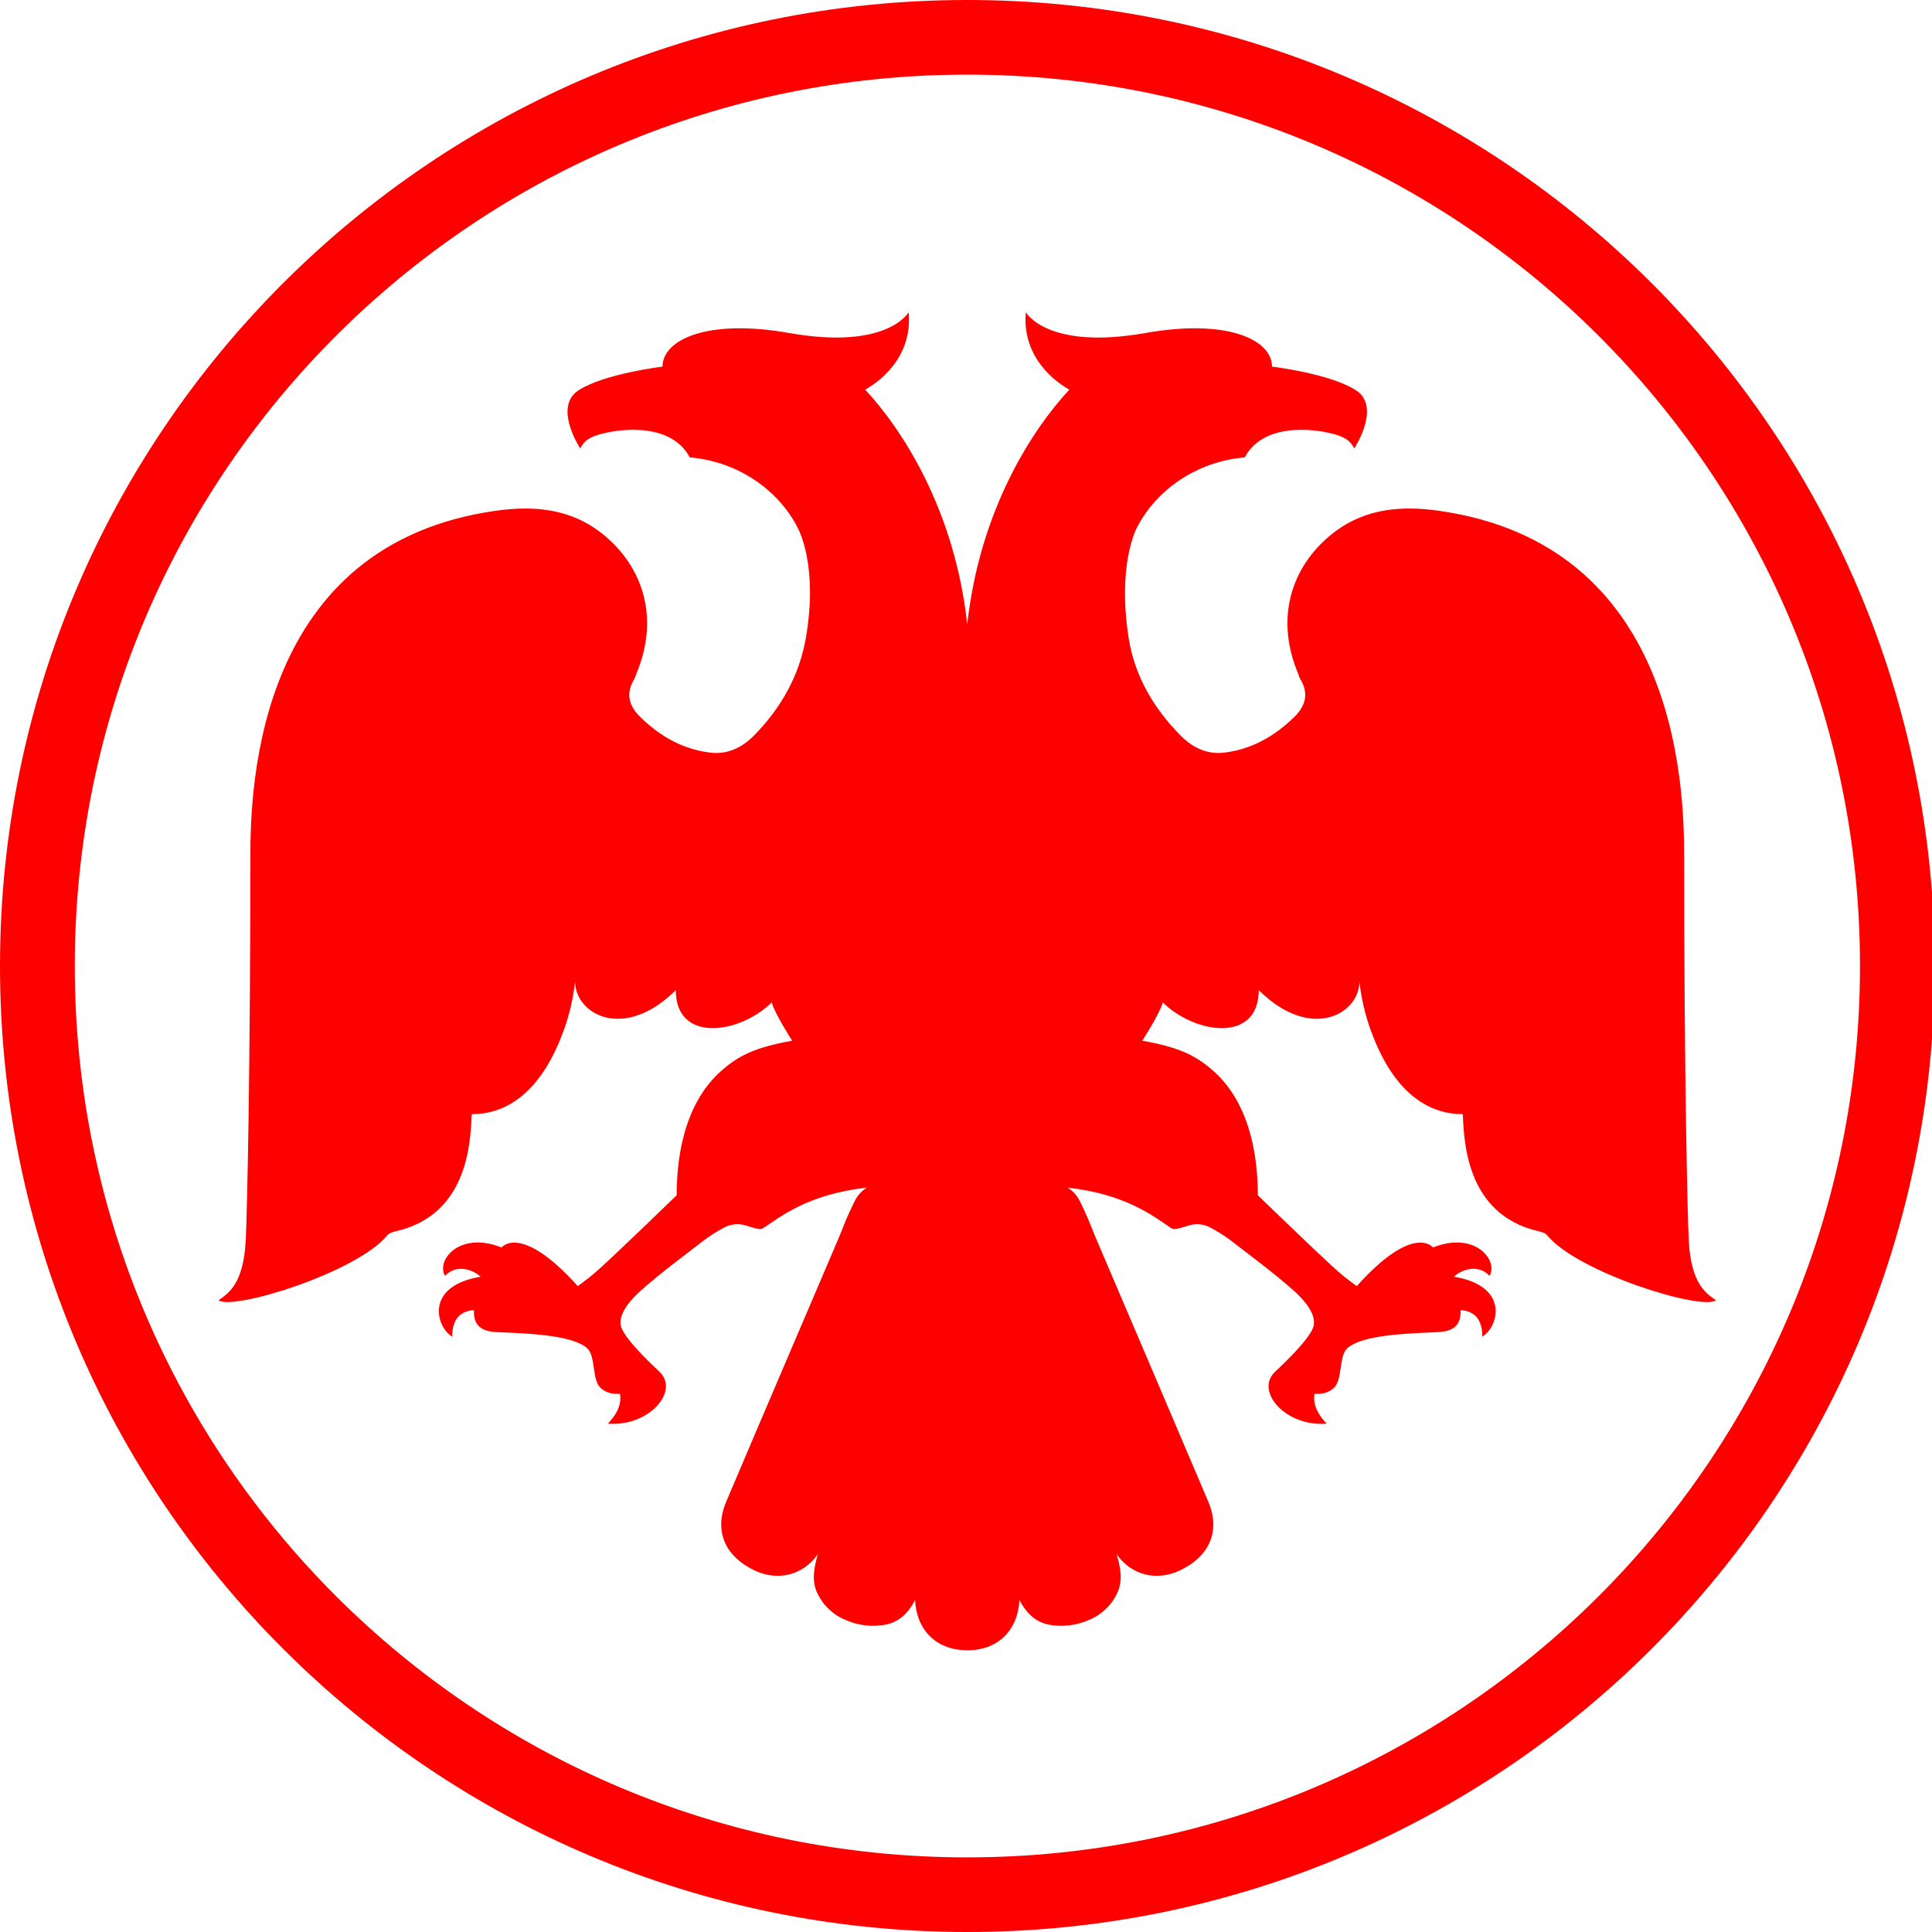
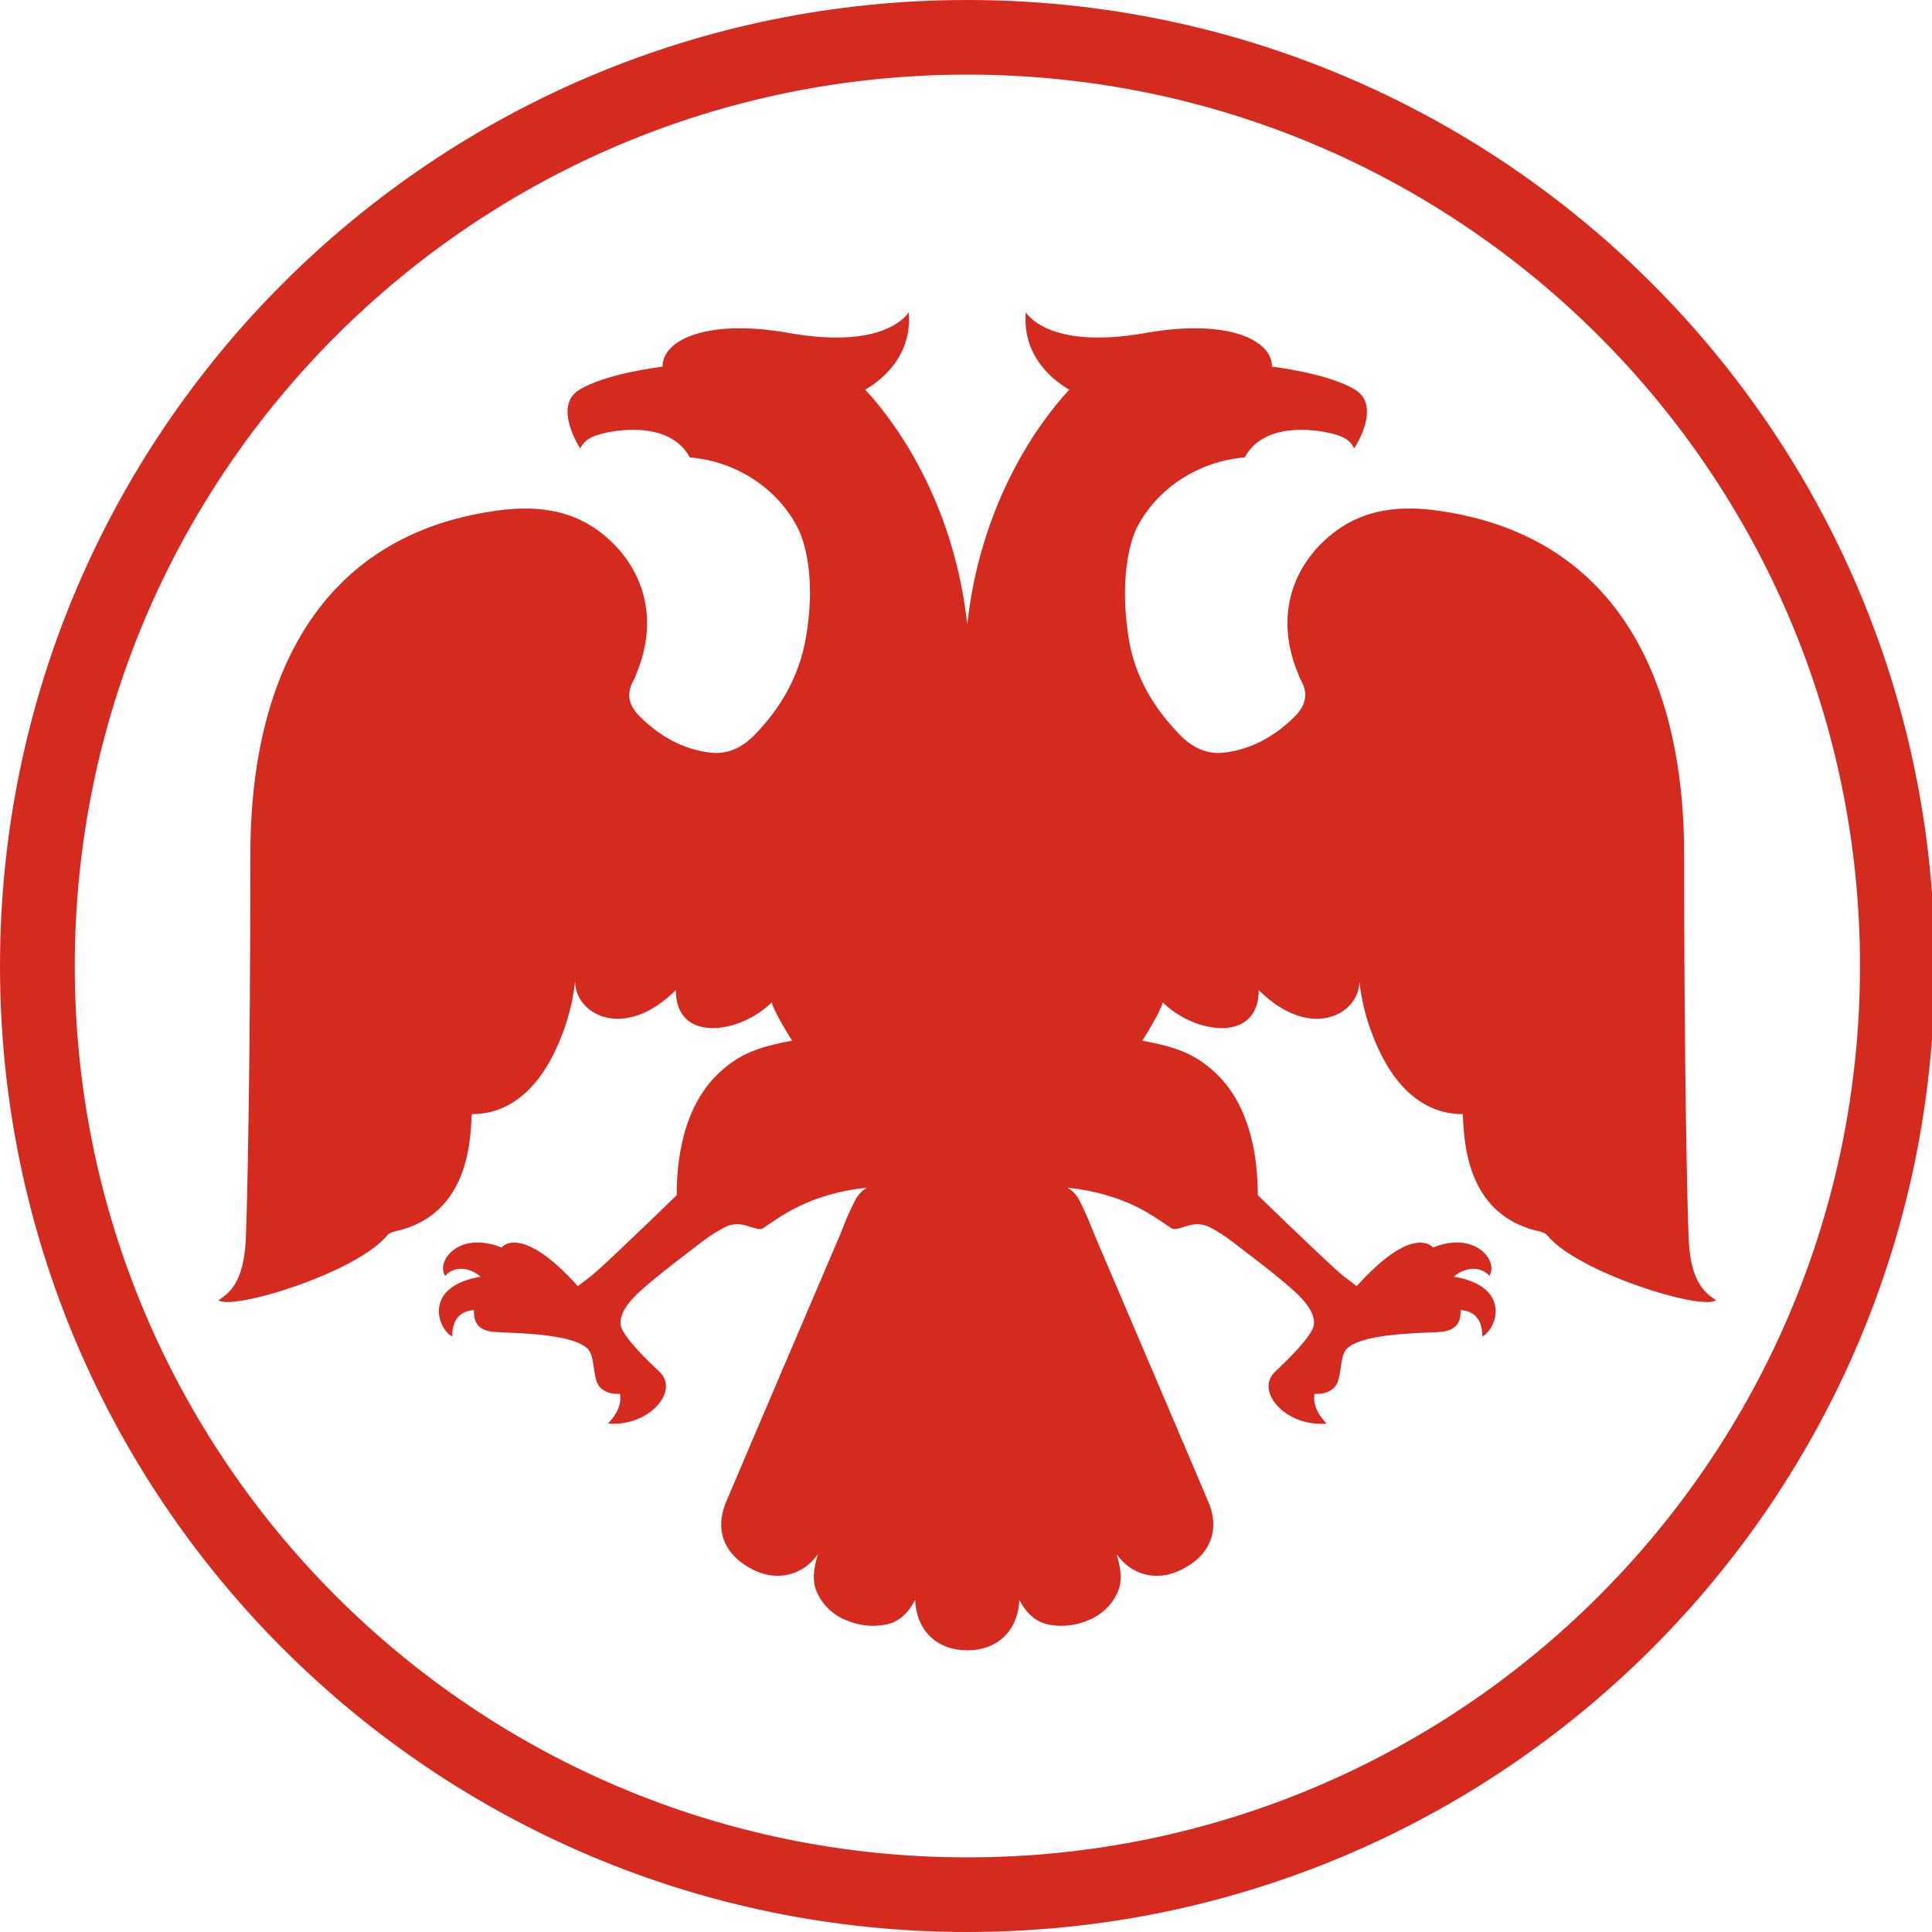
<svg xmlns="http://www.w3.org/2000/svg" width="48" height="48" id="svg4">
  <defs id="defs8" />
-   <path d="m 24.031,46.146 c 12.251,0 22.18,-9.915 22.18,-22.146 0,-12.232 -9.929,-22.146 -22.18,-22.146 -12.247,0 -22.173,9.914 -22.173,22.146 0,12.23 9.926,22.146 22.173,22.146 z M 24.031,0 c 13.279,0 24.037,10.746 24.037,24 0,13.254 -10.76,24 -24.037,24 C 10.761,48 0,37.254 0,24 0,10.746 10.76,0 24.031,0 Z m 0,41 c -0.79,0 -1.266,-0.527 -1.295,-1.248 -0.173,0.325 -0.396,0.545 -0.732,0.612 -0.334,0.062 -0.679,0.023 -0.99,-0.114 -0.307,-0.123 -0.557,-0.356 -0.701,-0.654 -0.15,-0.304 -0.1,-0.617 0.007,-0.982 -0.372,0.53 -1,0.668 -1.553,0.412 -0.758,-0.352 -1.034,-0.991 -0.723,-1.72 0.936,-2.208 1.867,-4.376 2.807,-6.581 0.085,-0.2 0.157,-0.407 0.251,-0.606 0.084,-0.177 0.137,-0.307 0.216,-0.414 0.06,-0.08 0.135,-0.148 0.221,-0.199 -1.454,0.159 -2.153,0.728 -2.538,0.98 -0.102,0.068 -0.096,0.078 -0.489,-0.044 -0.174,-0.051 -0.361,-0.03 -0.521,0.056 -0.178,0.094 -0.349,0.202 -0.51,0.323 -0.521,0.404 -1.053,0.794 -1.546,1.23 -0.23,0.204 -0.56,0.551 -0.515,0.865 0.036,0.291 0.751,0.965 0.965,1.166 0.507,0.476 -0.26,1.372 -1.282,1.287 0.272,-0.284 0.336,-0.525 0.301,-0.739 -0.101,-0.001 -0.296,0.018 -0.48,-0.146 -0.22,-0.197 -0.122,-0.779 -0.326,-0.977 -0.36,-0.348 -1.537,-0.38 -2.24,-0.41 -0.296,-0.012 -0.605,-0.091 -0.583,-0.548 -0.447,0.03 -0.54,0.36 -0.54,0.658 -0.385,-0.216 -0.714,-1.252 0.706,-1.487 -0.24,-0.217 -0.638,-0.296 -0.883,-0.02 -0.231,-0.38 0.353,-1.127 1.404,-0.706 -0.003,-0.003 0.473,-0.621 1.894,0.96 0.179,-0.134 0.357,-0.266 0.52,-0.416 0.55,-0.497 1.936,-1.843 1.936,-1.843 0,-0.757 0.114,-2.223 1.121,-3.102 0.429,-0.375 0.84,-0.574 1.748,-0.737 0,0 -0.439,-0.683 -0.508,-0.952 -0.792,0.786 -2.383,1.021 -2.383,-0.305 -1.297,1.287 -2.502,0.593 -2.502,-0.215 -0.045,0.409 -0.138,0.812 -0.277,1.2 -0.163,0.434 -0.757,2.097 -2.29,2.097 -0.035,0.578 -0.038,2.479 -1.87,2.905 -0.079,0.018 -0.18,0.045 -0.23,0.105 -0.74,0.914 -3.816,1.874 -4.192,1.615 0.238,-0.17 0.615,-0.395 0.675,-1.468 0.038,-0.708 0.116,-4.382 0.116,-9.557 0,-1.832 0.199,-7.766 6.11,-8.593 0.897,-0.125 1.779,-0.06 2.543,0.503 1.04,0.772 1.552,2.07 0.94,3.541 -0.02,0.053 -0.035,0.105 -0.063,0.152 -0.208,0.35 -0.123,0.652 0.148,0.92 0.493,0.487 1.068,0.816 1.76,0.896 0.436,0.05 0.798,-0.141 1.087,-0.439 0.663,-0.678 1.113,-1.475 1.276,-2.411 0.308,-1.778 -0.17,-2.67 -0.197,-2.726 -0.481,-0.958 -1.502,-1.66 -2.686,-1.76 -0.542,-1.006 -2.098,-0.608 -2.098,-0.608 -0.39,0.084 -0.527,0.194 -0.624,0.385 0,0 -0.683,-1.032 -0.04,-1.446 0.645,-0.415 2.084,-0.586 2.084,-0.586 0,-0.672 1.12,-1.195 3.143,-0.836 2.447,0.434 2.973,-0.516 2.973,-0.516 0.103,1.162 -0.793,1.762 -1.08,1.924 0.929,1 2.226,2.998 2.535,5.833 0.31,-2.835 1.607,-4.833 2.535,-5.833 -0.287,-0.162 -1.182,-0.762 -1.08,-1.924 0,0 0.526,0.95 2.973,0.516 2.024,-0.359 3.144,0.164 3.144,0.836 0,0 1.439,0.17 2.083,0.586 0.644,0.414 -0.04,1.446 -0.04,1.446 -0.097,-0.191 -0.234,-0.3 -0.624,-0.385 0,0 -1.556,-0.398 -2.098,0.608 -1.184,0.1 -2.204,0.802 -2.685,1.76 -0.027,0.056 -0.477,0.94 -0.198,2.726 0.147,0.938 0.613,1.733 1.277,2.411 0.289,0.298 0.65,0.488 1.087,0.439 0.691,-0.08 1.267,-0.41 1.76,-0.896 0.27,-0.268 0.355,-0.57 0.148,-0.92 -0.029,-0.047 -0.044,-0.099 -0.063,-0.152 -0.613,-1.47 -0.1,-2.77 0.94,-3.54 0.763,-0.563 1.646,-0.63 2.542,-0.504 5.912,0.827 6.11,6.761 6.11,8.593 0,5.175 0.079,8.849 0.116,9.557 0.06,1.073 0.437,1.298 0.676,1.468 -0.377,0.26 -3.453,-0.701 -4.193,-1.615 -0.05,-0.06 -0.15,-0.087 -0.229,-0.105 -1.832,-0.426 -1.835,-2.327 -1.87,-2.905 -1.533,0 -2.128,-1.663 -2.291,-2.097 -0.139,-0.388 -0.232,-0.791 -0.277,-1.2 0,0.808 -1.204,1.502 -2.501,0.215 0,1.326 -1.592,1.091 -2.383,0.305 -0.07,0.269 -0.51,0.952 -0.51,0.952 0.91,0.163 1.32,0.362 1.75,0.737 1.006,0.88 1.12,2.345 1.12,3.102 0,0 1.387,1.346 1.937,1.843 0.162,0.15 0.34,0.282 0.52,0.416 1.42,-1.581 1.896,-0.963 1.893,-0.96 1.051,-0.421 1.635,0.327 1.405,0.705 -0.245,-0.275 -0.644,-0.196 -0.884,0.02 1.42,0.236 1.091,1.272 0.707,1.488 0,-0.298 -0.094,-0.628 -0.54,-0.658 0.022,0.457 -0.288,0.536 -0.584,0.548 -0.703,0.03 -1.88,0.062 -2.24,0.41 -0.204,0.198 -0.105,0.78 -0.326,0.977 -0.183,0.164 -0.378,0.145 -0.48,0.146 -0.034,0.214 0.03,0.455 0.302,0.74 -1.023,0.084 -1.79,-0.812 -1.282,-1.288 0.212,-0.2 0.928,-0.875 0.964,-1.166 0.046,-0.314 -0.285,-0.661 -0.515,-0.865 -0.493,-0.436 -1.024,-0.826 -1.546,-1.23 -0.161,-0.121 -0.332,-0.229 -0.51,-0.323 -0.159,-0.086 -0.346,-0.106 -0.52,-0.056 -0.393,0.122 -0.387,0.112 -0.49,0.045 -0.385,-0.253 -1.083,-0.822 -2.538,-0.98 0.099,0.06 0.166,0.124 0.221,0.198 0.08,0.107 0.133,0.237 0.216,0.414 0.094,0.2 0.167,0.406 0.252,0.606 0.94,2.205 1.87,4.373 2.806,6.58 0.312,0.73 0.035,1.37 -0.722,1.72 -0.554,0.257 -1.182,0.12 -1.553,-0.41 0.107,0.364 0.157,0.677 0.006,0.981 -0.143,0.298 -0.393,0.531 -0.7,0.654 -0.311,0.137 -0.656,0.176 -0.99,0.114 -0.337,-0.067 -0.56,-0.287 -0.733,-0.612 -0.029,0.721 -0.505,1.249 -1.295,1.249 z" fill="#f2f3f5" fill-rule="evenodd" id="path2" style="fill:#ff0000" />
+   <path d="m 24.031,46.146 c 12.251,0 22.18,-9.915 22.18,-22.146 0,-12.232 -9.929,-22.146 -22.18,-22.146 -12.247,0 -22.173,9.914 -22.173,22.146 0,12.23 9.926,22.146 22.173,22.146 z M 24.031,0 c 13.279,0 24.037,10.746 24.037,24 0,13.254 -10.76,24 -24.037,24 C 10.761,48 0,37.254 0,24 0,10.746 10.76,0 24.031,0 Z m 0,41 c -0.79,0 -1.266,-0.527 -1.295,-1.248 -0.173,0.325 -0.396,0.545 -0.732,0.612 -0.334,0.062 -0.679,0.023 -0.99,-0.114 -0.307,-0.123 -0.557,-0.356 -0.701,-0.654 -0.15,-0.304 -0.1,-0.617 0.007,-0.982 -0.372,0.53 -1,0.668 -1.553,0.412 -0.758,-0.352 -1.034,-0.991 -0.723,-1.72 0.936,-2.208 1.867,-4.376 2.807,-6.581 0.085,-0.2 0.157,-0.407 0.251,-0.606 0.084,-0.177 0.137,-0.307 0.216,-0.414 0.06,-0.08 0.135,-0.148 0.221,-0.199 -1.454,0.159 -2.153,0.728 -2.538,0.98 -0.102,0.068 -0.096,0.078 -0.489,-0.044 -0.174,-0.051 -0.361,-0.03 -0.521,0.056 -0.178,0.094 -0.349,0.202 -0.51,0.323 -0.521,0.404 -1.053,0.794 -1.546,1.23 -0.23,0.204 -0.56,0.551 -0.515,0.865 0.036,0.291 0.751,0.965 0.965,1.166 0.507,0.476 -0.26,1.372 -1.282,1.287 0.272,-0.284 0.336,-0.525 0.301,-0.739 -0.101,-0.001 -0.296,0.018 -0.48,-0.146 -0.22,-0.197 -0.122,-0.779 -0.326,-0.977 -0.36,-0.348 -1.537,-0.38 -2.24,-0.41 -0.296,-0.012 -0.605,-0.091 -0.583,-0.548 -0.447,0.03 -0.54,0.36 -0.54,0.658 -0.385,-0.216 -0.714,-1.252 0.706,-1.487 -0.24,-0.217 -0.638,-0.296 -0.883,-0.02 -0.231,-0.38 0.353,-1.127 1.404,-0.706 -0.003,-0.003 0.473,-0.621 1.894,0.96 0.179,-0.134 0.357,-0.266 0.52,-0.416 0.55,-0.497 1.936,-1.843 1.936,-1.843 0,-0.757 0.114,-2.223 1.121,-3.102 0.429,-0.375 0.84,-0.574 1.748,-0.737 0,0 -0.439,-0.683 -0.508,-0.952 -0.792,0.786 -2.383,1.021 -2.383,-0.305 -1.297,1.287 -2.502,0.593 -2.502,-0.215 -0.045,0.409 -0.138,0.812 -0.277,1.2 -0.163,0.434 -0.757,2.097 -2.29,2.097 -0.035,0.578 -0.038,2.479 -1.87,2.905 -0.079,0.018 -0.18,0.045 -0.23,0.105 -0.74,0.914 -3.816,1.874 -4.192,1.615 0.238,-0.17 0.615,-0.395 0.675,-1.468 0.038,-0.708 0.116,-4.382 0.116,-9.557 0,-1.832 0.199,-7.766 6.11,-8.593 0.897,-0.125 1.779,-0.06 2.543,0.503 1.04,0.772 1.552,2.07 0.94,3.541 -0.02,0.053 -0.035,0.105 -0.063,0.152 -0.208,0.35 -0.123,0.652 0.148,0.92 0.493,0.487 1.068,0.816 1.76,0.896 0.436,0.05 0.798,-0.141 1.087,-0.439 0.663,-0.678 1.113,-1.475 1.276,-2.411 0.308,-1.778 -0.17,-2.67 -0.197,-2.726 -0.481,-0.958 -1.502,-1.66 -2.686,-1.76 -0.542,-1.006 -2.098,-0.608 -2.098,-0.608 -0.39,0.084 -0.527,0.194 -0.624,0.385 0,0 -0.683,-1.032 -0.04,-1.446 0.645,-0.415 2.084,-0.586 2.084,-0.586 0,-0.672 1.12,-1.195 3.143,-0.836 2.447,0.434 2.973,-0.516 2.973,-0.516 0.103,1.162 -0.793,1.762 -1.08,1.924 0.929,1 2.226,2.998 2.535,5.833 0.31,-2.835 1.607,-4.833 2.535,-5.833 -0.287,-0.162 -1.182,-0.762 -1.08,-1.924 0,0 0.526,0.95 2.973,0.516 2.024,-0.359 3.144,0.164 3.144,0.836 0,0 1.439,0.17 2.083,0.586 0.644,0.414 -0.04,1.446 -0.04,1.446 -0.097,-0.191 -0.234,-0.3 -0.624,-0.385 0,0 -1.556,-0.398 -2.098,0.608 -1.184,0.1 -2.204,0.802 -2.685,1.76 -0.027,0.056 -0.477,0.94 -0.198,2.726 0.147,0.938 0.613,1.733 1.277,2.411 0.289,0.298 0.65,0.488 1.087,0.439 0.691,-0.08 1.267,-0.41 1.76,-0.896 0.27,-0.268 0.355,-0.57 0.148,-0.92 -0.029,-0.047 -0.044,-0.099 -0.063,-0.152 -0.613,-1.47 -0.1,-2.77 0.94,-3.54 0.763,-0.563 1.646,-0.63 2.542,-0.504 5.912,0.827 6.11,6.761 6.11,8.593 0,5.175 0.079,8.849 0.116,9.557 0.06,1.073 0.437,1.298 0.676,1.468 -0.377,0.26 -3.453,-0.701 -4.193,-1.615 -0.05,-0.06 -0.15,-0.087 -0.229,-0.105 -1.832,-0.426 -1.835,-2.327 -1.87,-2.905 -1.533,0 -2.128,-1.663 -2.291,-2.097 -0.139,-0.388 -0.232,-0.791 -0.277,-1.2 0,0.808 -1.204,1.502 -2.501,0.215 0,1.326 -1.592,1.091 -2.383,0.305 -0.07,0.269 -0.51,0.952 -0.51,0.952 0.91,0.163 1.32,0.362 1.75,0.737 1.006,0.88 1.12,2.345 1.12,3.102 0,0 1.387,1.346 1.937,1.843 0.162,0.15 0.34,0.282 0.52,0.416 1.42,-1.581 1.896,-0.963 1.893,-0.96 1.051,-0.421 1.635,0.327 1.405,0.705 -0.245,-0.275 -0.644,-0.196 -0.884,0.02 1.42,0.236 1.091,1.272 0.707,1.488 0,-0.298 -0.094,-0.628 -0.54,-0.658 0.022,0.457 -0.288,0.536 -0.584,0.548 -0.703,0.03 -1.88,0.062 -2.24,0.41 -0.204,0.198 -0.105,0.78 -0.326,0.977 -0.183,0.164 -0.378,0.145 -0.48,0.146 -0.034,0.214 0.03,0.455 0.302,0.74 -1.023,0.084 -1.79,-0.812 -1.282,-1.288 0.212,-0.2 0.928,-0.875 0.964,-1.166 0.046,-0.314 -0.285,-0.661 -0.515,-0.865 -0.493,-0.436 -1.024,-0.826 -1.546,-1.23 -0.161,-0.121 -0.332,-0.229 -0.51,-0.323 -0.159,-0.086 -0.346,-0.106 -0.52,-0.056 -0.393,0.122 -0.387,0.112 -0.49,0.045 -0.385,-0.253 -1.083,-0.822 -2.538,-0.98 0.099,0.06 0.166,0.124 0.221,0.198 0.08,0.107 0.133,0.237 0.216,0.414 0.094,0.2 0.167,0.406 0.252,0.606 0.94,2.205 1.87,4.373 2.806,6.58 0.312,0.73 0.035,1.37 -0.722,1.72 -0.554,0.257 -1.182,0.12 -1.553,-0.41 0.107,0.364 0.157,0.677 0.006,0.981 -0.143,0.298 -0.393,0.531 -0.7,0.654 -0.311,0.137 -0.656,0.176 -0.99,0.114 -0.337,-0.067 -0.56,-0.287 -0.733,-0.612 -0.029,0.721 -0.505,1.249 -1.295,1.249 z" fill="#f2f3f5" fill-rule="evenodd" id="path2" style="fill:#d52b1e" />
</svg>
